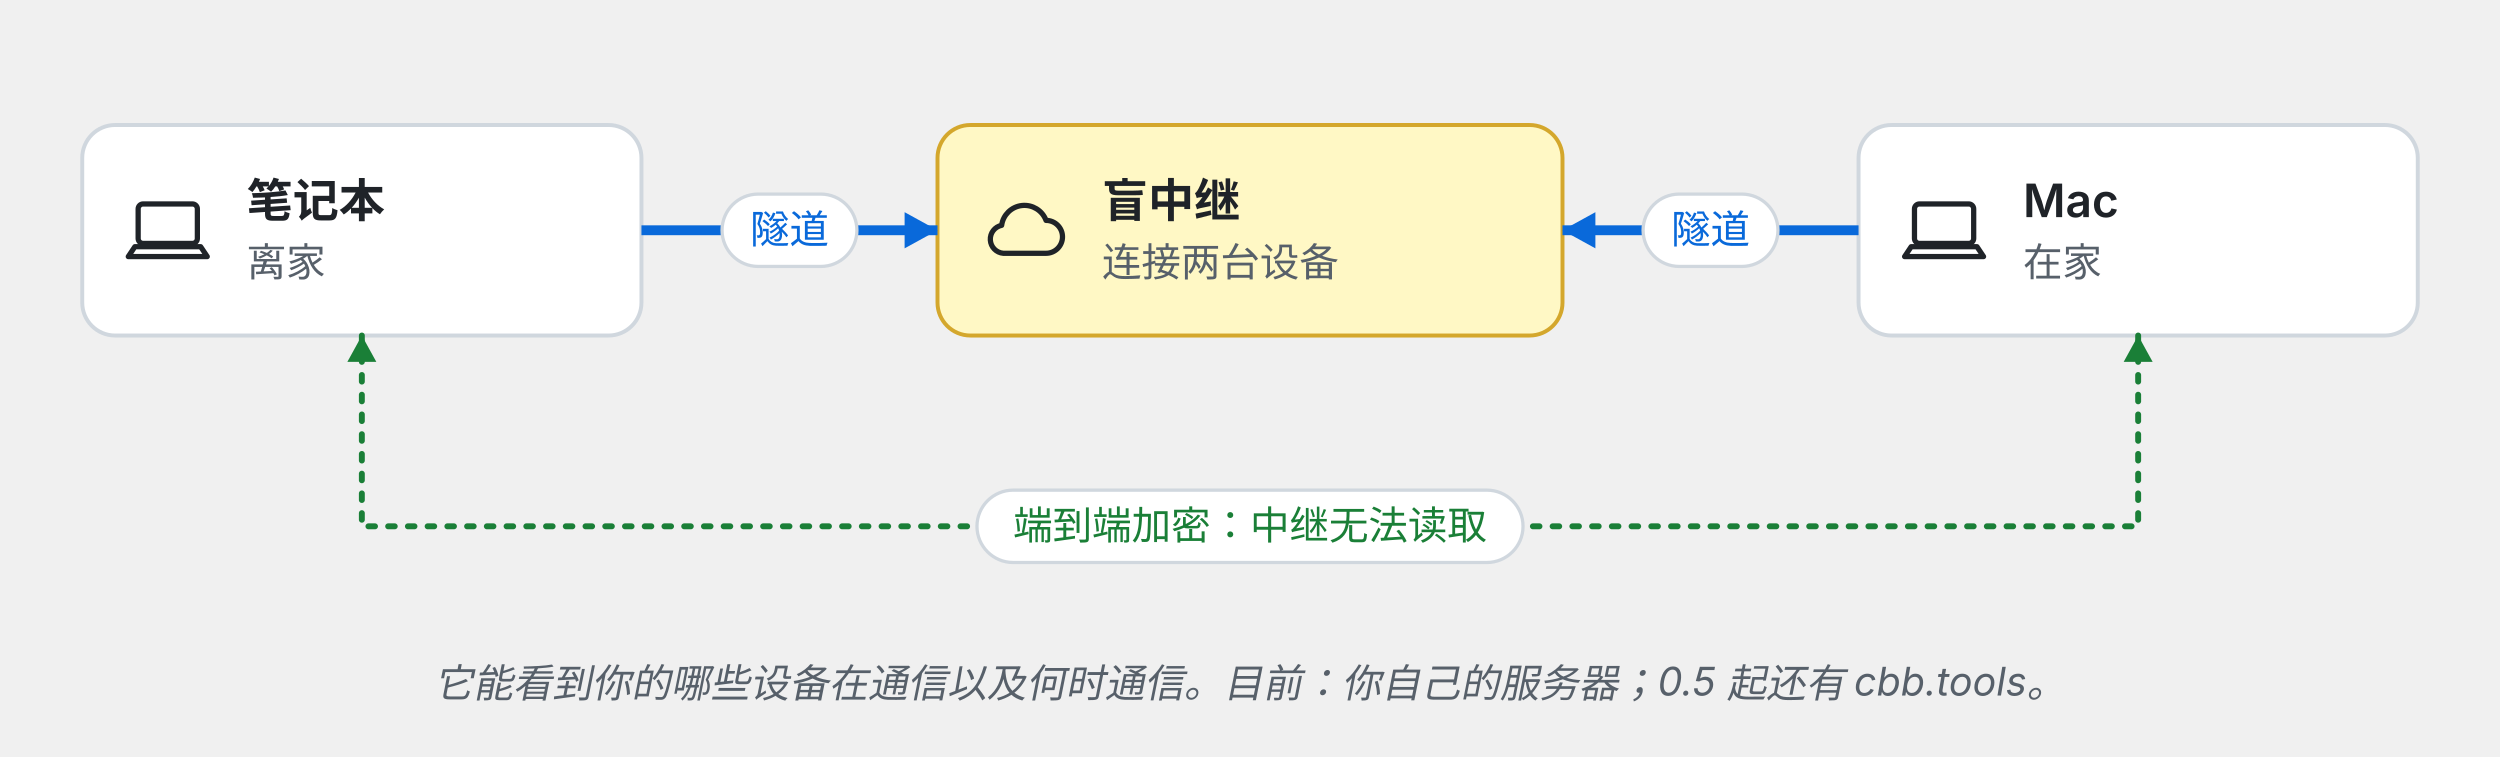
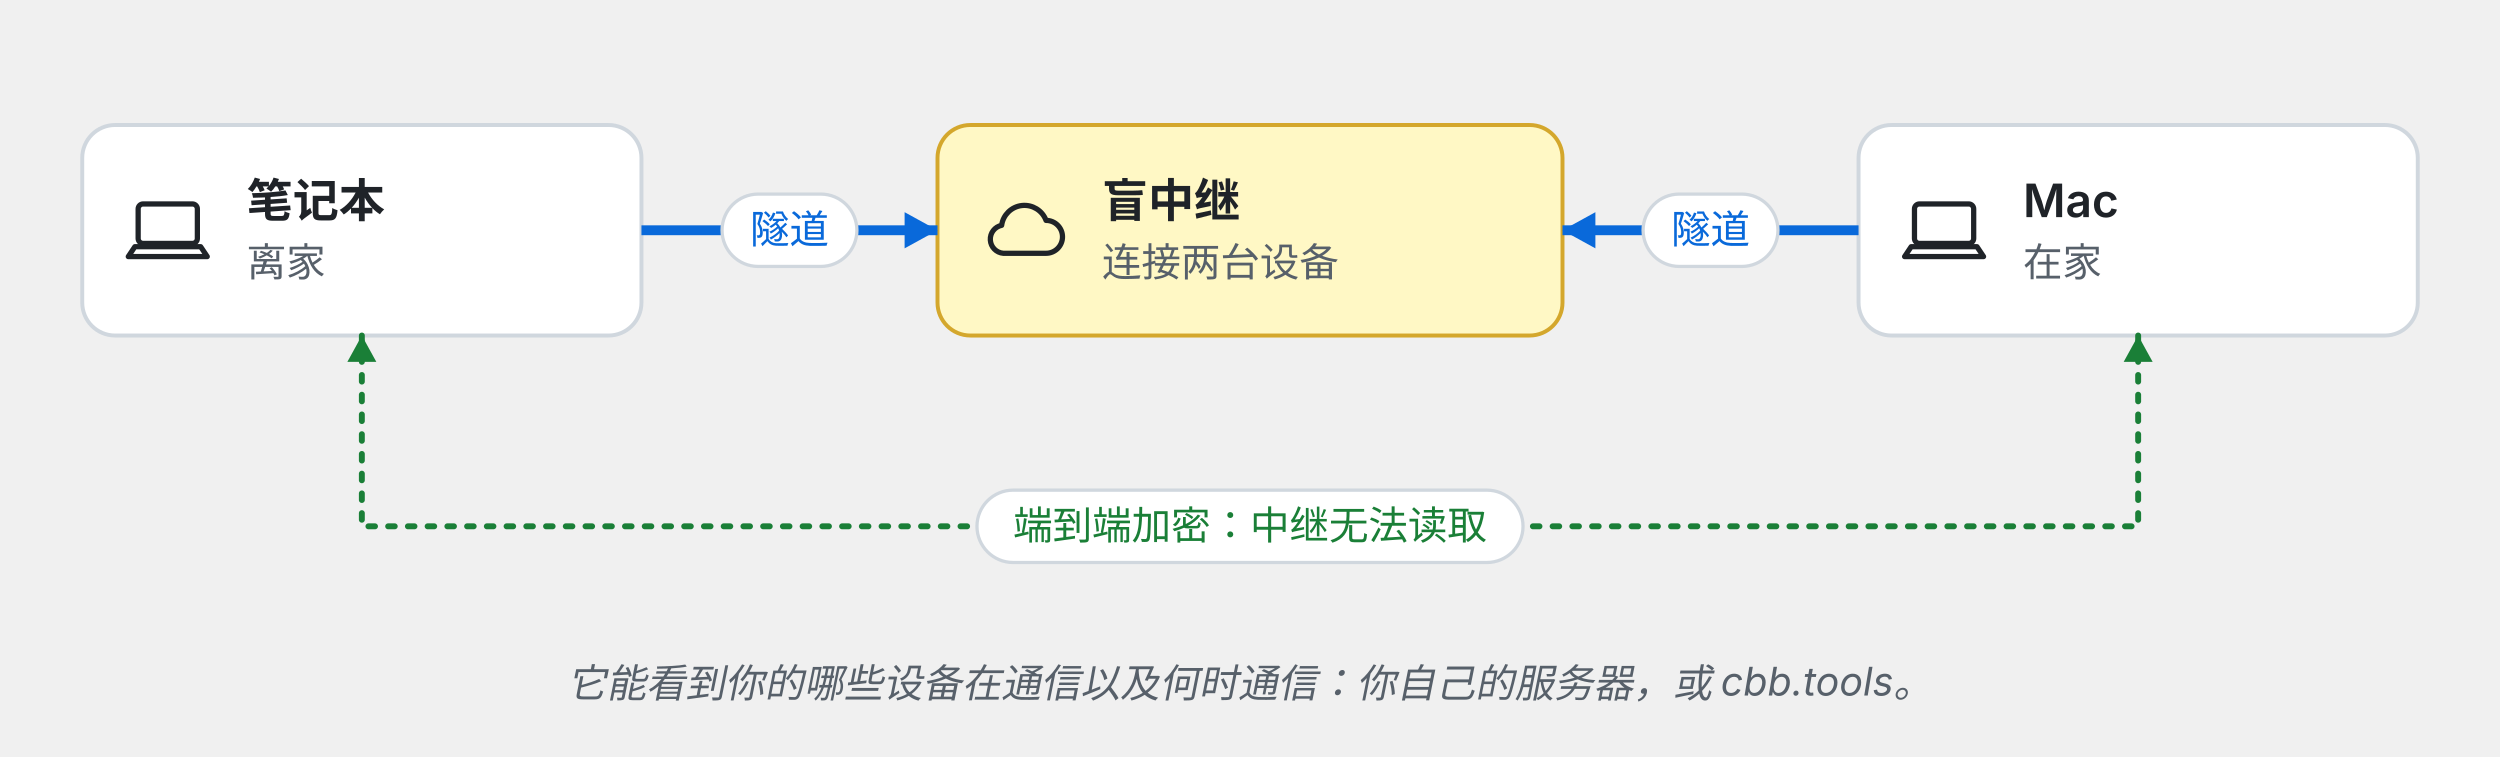
<svg xmlns="http://www.w3.org/2000/svg" lang="zh" width="760" height="230" viewBox="0 0 760 230" role="img" aria-label="盲中继连接两台设备，但什么也读不到">
  <style>
  .bg { fill: none; }
  .zone { fill: #f6f8fa; stroke: #d0d7de; stroke-width: 1; }
  .zone-t { fill: #57606a; font: 600 13px system-ui, -apple-system, 'Segoe UI', sans-serif; letter-spacing: .02em; }
  .card { fill: #ffffff; stroke: #d0d7de; stroke-width: 1.2; }
  .card.key { stroke: #8250df; stroke-width: 2; }
  .card.srv { fill: #fff8c5; stroke: #d4a72c; }
  .t { fill: #1f2328; font: 600 14px system-ui, -apple-system, 'Segoe UI', sans-serif; }
  .s { fill: #57606a; font: 12px system-ui, -apple-system, 'Segoe UI', sans-serif; }
  .ic { fill: none; stroke: #1f2328; stroke-width: 1.6; stroke-linecap: round; stroke-linejoin: round; }
  .key .ic, .ic.key { stroke: #8250df; }
  .badge { fill: #8250df; }
  .badge-t { fill: #ffffff; font: 600 10px system-ui, -apple-system, 'Segoe UI', sans-serif; letter-spacing: .04em; }
  .e-tunnel { fill: none; stroke: #0969da; stroke-width: 3; }
  .e-home { fill: none; stroke: #57606a; stroke-width: 1.6; stroke-dasharray: 5 4; }
  .e-pair { fill: none; stroke: #8250df; stroke-width: 1.8; }
  .e-e2e { fill: none; stroke: #1a7f37; stroke-width: 1.8; stroke-dasharray: 2 4; stroke-linecap: round; }
  .a-tunnel { fill: #0969da; } .a-home { fill: #57606a; } .a-pair { fill: #8250df; } .a-e2e { fill: #1a7f37; }
  .lbl-bg { fill: #ffffff; stroke: #d0d7de; stroke-width: 1; }
  .lbl { fill: #1f2328; font: 12px system-ui, -apple-system, 'Segoe UI', sans-serif; }
  .lbl.tunnel { fill: #0969da; } .lbl.pair { fill: #8250df; } .lbl.e2e { fill: #1a7f37; }
  .note { fill: #57606a; font: italic 12px system-ui, -apple-system, 'Segoe UI', sans-serif; }
  @media (prefers-color-scheme: dark) {
    .zone { fill: #161b22; stroke: #30363d; }
    .zone-t, .s, .note { fill: #8b949e; }
    .card { fill: #0d1117; stroke: #3d444d; }
    .card.key { stroke: #a371f7; }
    .card.srv { fill: #272115; stroke: #9e6a03; }
    .t, .lbl { fill: #e6edf3; }
    .ic { stroke: #e6edf3; }
    .key .ic, .ic.key { stroke: #a371f7; }
    .badge { fill: #a371f7; }
    .badge-t { fill: #0d1117; }
    .e-tunnel { stroke: #4493f8; } .a-tunnel { fill: #4493f8; } .lbl.tunnel { fill: #4493f8; }
    .e-home { stroke: #8b949e; } .a-home { fill: #8b949e; }
    .e-pair { stroke: #a371f7; } .a-pair { fill: #a371f7; } .lbl.pair { fill: #a371f7; }
    .e-e2e { stroke: #3fb950; } .a-e2e { fill: #3fb950; } .lbl.e2e { fill: #3fb950; }
    .lbl-bg { fill: #0d1117; stroke: #3d444d; }
  }
</style>
  <g class="">
    <rect class="card " x="25.0" y="38.0" width="170" height="64" rx="10" />
    <g transform="translate(37.0,56)" class="ic">
      <rect x="5" y="6" width="18" height="12" rx="1.5" />
      <path d="M2 22h24l-2 -3H4z" />
    </g>
    <text class="t" x="75.0" y="66">笔记本</text>
    <text class="s" x="75.0" y="84">离家</text>
  </g>
  <g class="srv">
    <rect class="card srv" x="285.0" y="38.0" width="190" height="64" rx="10" />
    <g transform="translate(297.0,56)" class="ic">
      <path d="M8 21h13a5 5 0 0 0 0 -10a7 7 0 0 0 -13.5 1.5A4.3 4.3 0 0 0 8 21z" />
    </g>
    <text class="t" x="335.0" y="66">盲中继</text>
    <text class="s" x="335.0" y="84">连接两台设备</text>
  </g>
  <g class="">
    <rect class="card " x="565.0" y="38.0" width="170" height="64" rx="10" />
    <g transform="translate(577.0,56)" class="ic">
      <rect x="5" y="6" width="18" height="12" rx="1.5" />
      <path d="M2 22h24l-2 -3H4z" />
    </g>
    <text class="t" x="615.0" y="66">Mac</text>
    <text class="s" x="615.0" y="84">在家</text>
  </g>
  <path class="e-tunnel" d="M195.0,70.0 L285.0,70.0" />
  <path class="a-tunnel" d="M285.0,70.0 L275.0,64.5 L275.0,75.5z" />
  <path class="e-tunnel" d="M565.0,70.0 L475.0,70.0" />
  <path class="a-tunnel" d="M475.0,70.0 L485.0,75.5 L485.0,64.5z" />
  <path class="e-e2e" d="M110,102 L110,160 L650,160 L650,102" />
  <path class="a-e2e" d="M650,102 L645.6,110.0 L654.4,110.0z" />
  <path class="a-e2e" d="M110,102 L105.6,110.0 L114.4,110.0z" />
-   <text class="note" x="380" y="212" text-anchor="middle">它能看到你的哪些设备在通信以及何时通信。目前：你自己的服务器；0.5 起还有 cbb.tools。</text>
+   <text class="note" x="380" y="212" text-anchor="middle">它能看到你的哪些设备在通信以及何时通信：你自己的服务器，或 cbb.tools。</text>
  <rect class="lbl-bg" x="219.5" y="59.0" width="41.0" height="22" rx="11.0" />
  <text class="lbl tunnel" x="240.0" y="74.0" text-anchor="middle">隧道</text>
  <rect class="lbl-bg" x="499.5" y="59.0" width="41.0" height="22" rx="11.0" />
  <text class="lbl tunnel" x="520.0" y="74.0" text-anchor="middle">隧道</text>
  <rect class="lbl-bg" x="297.0" y="149.0" width="166.0" height="22" rx="11.0" />
  <text class="lbl e2e" x="380" y="164.0" text-anchor="middle">端到端加密：中继无法读取</text>
</svg>
